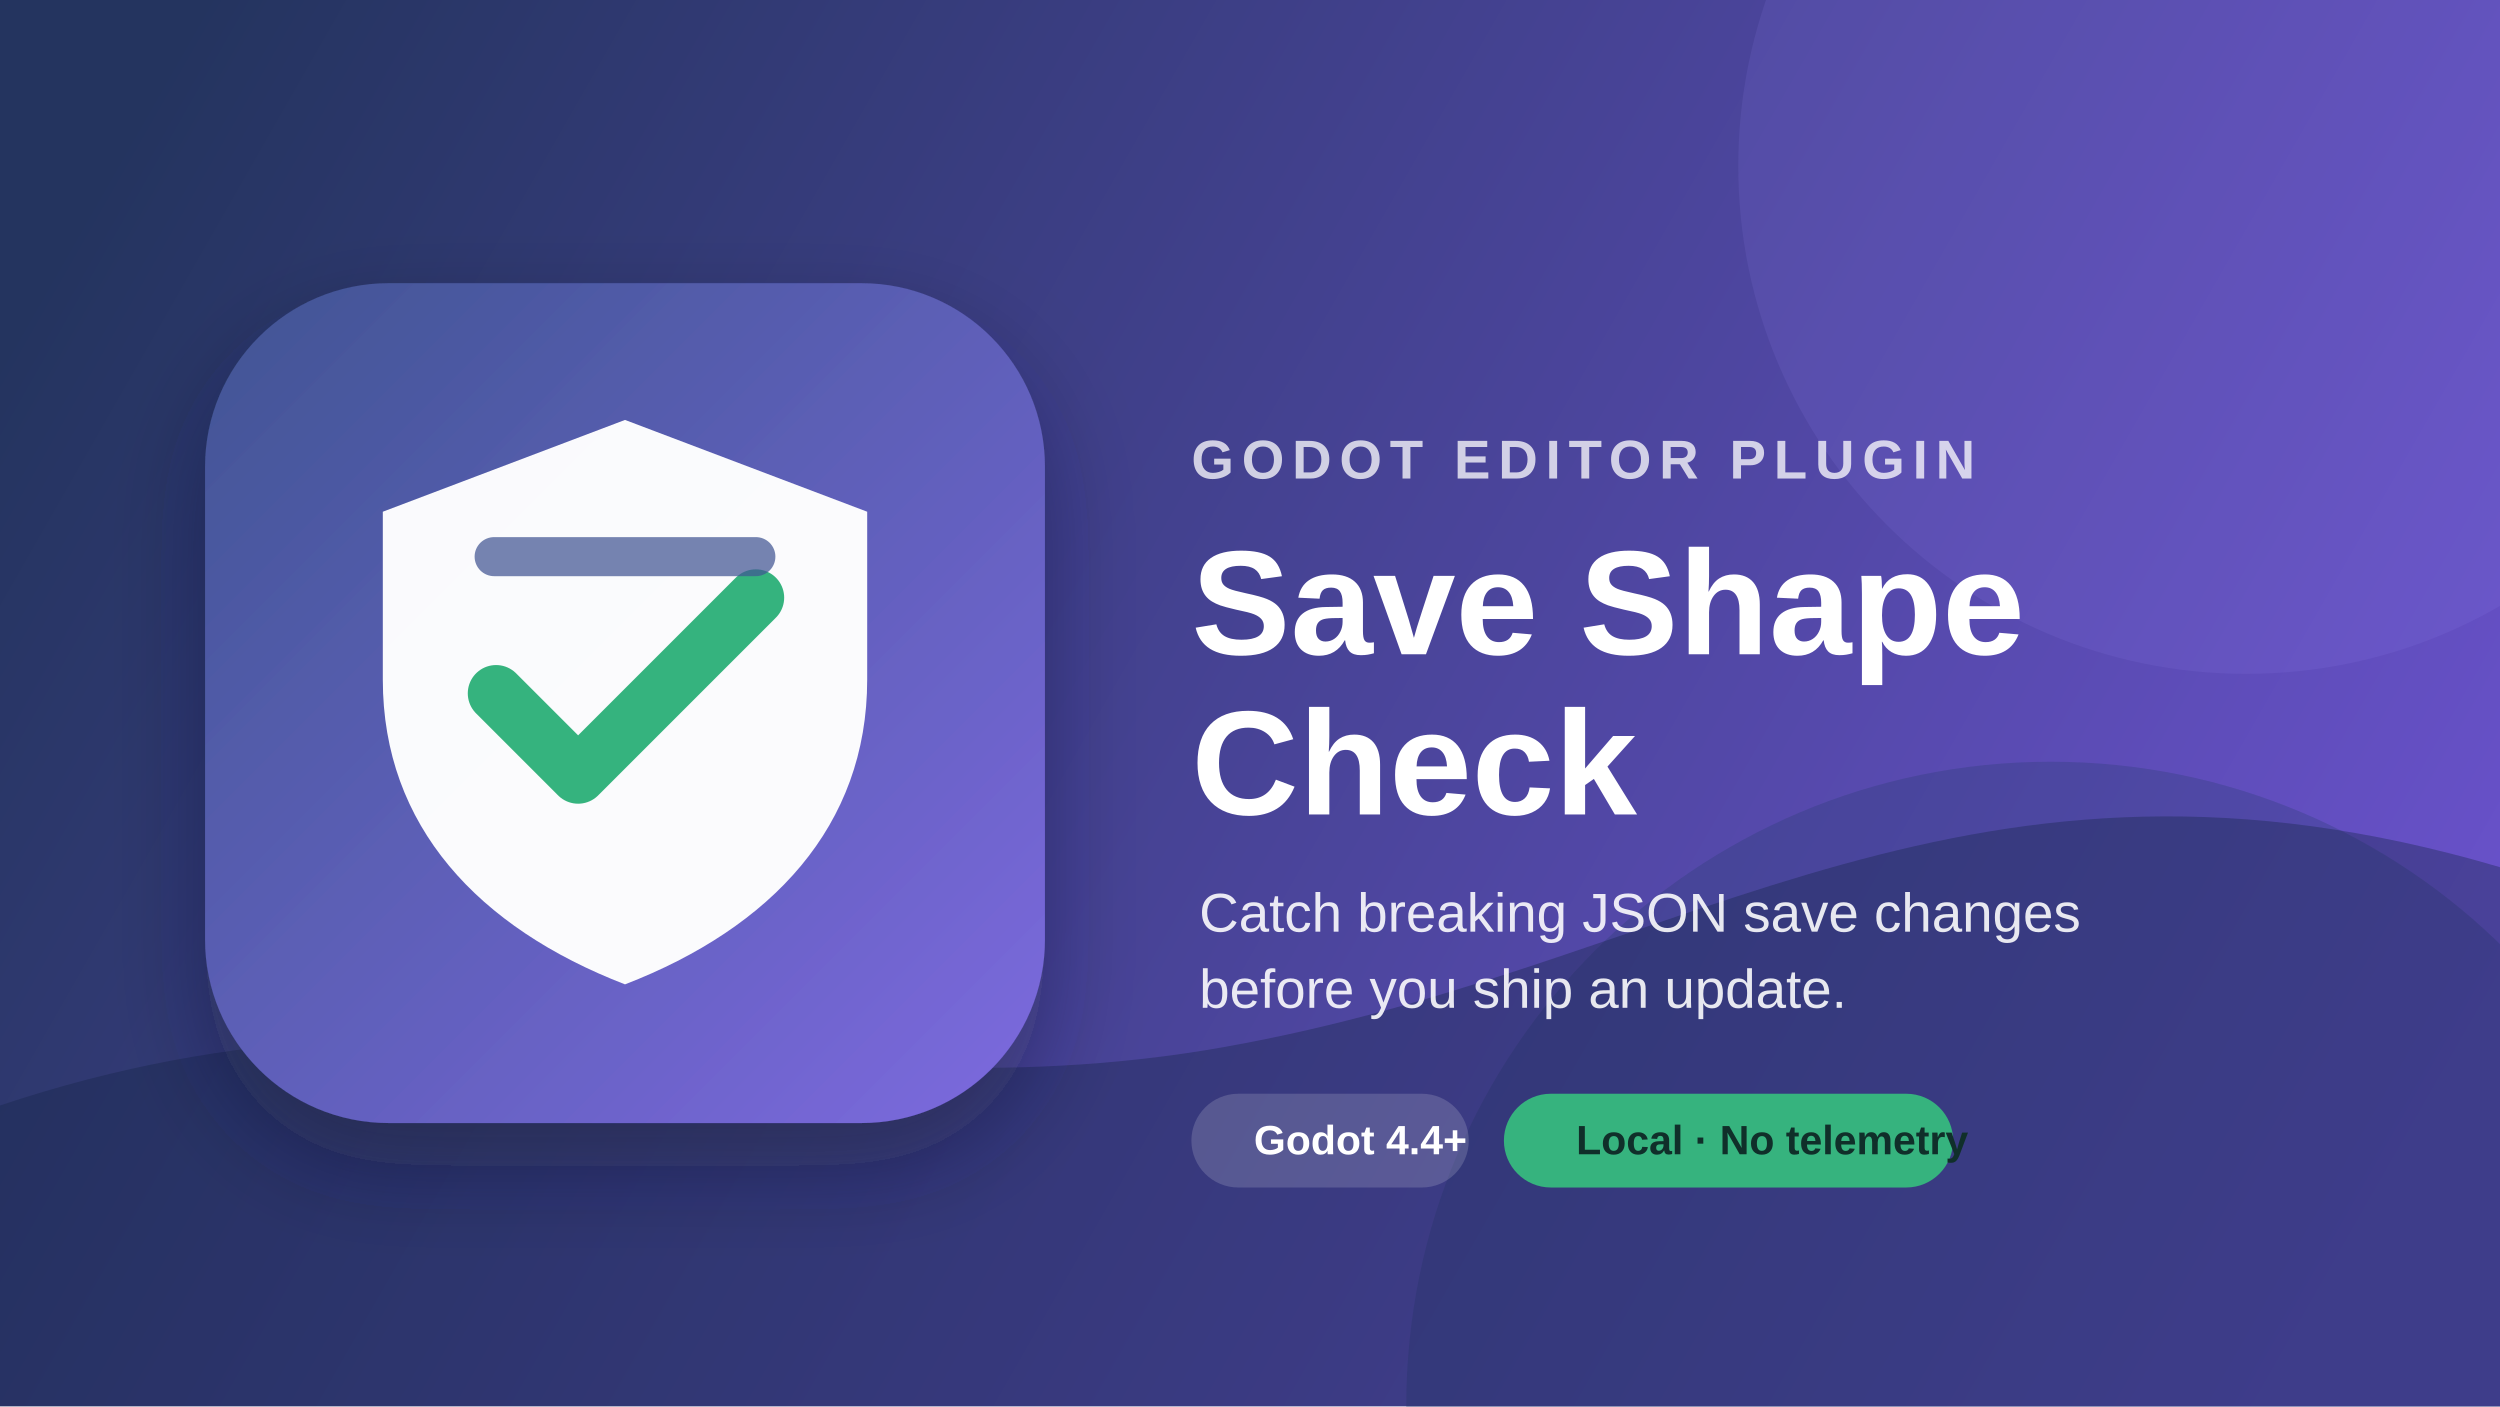
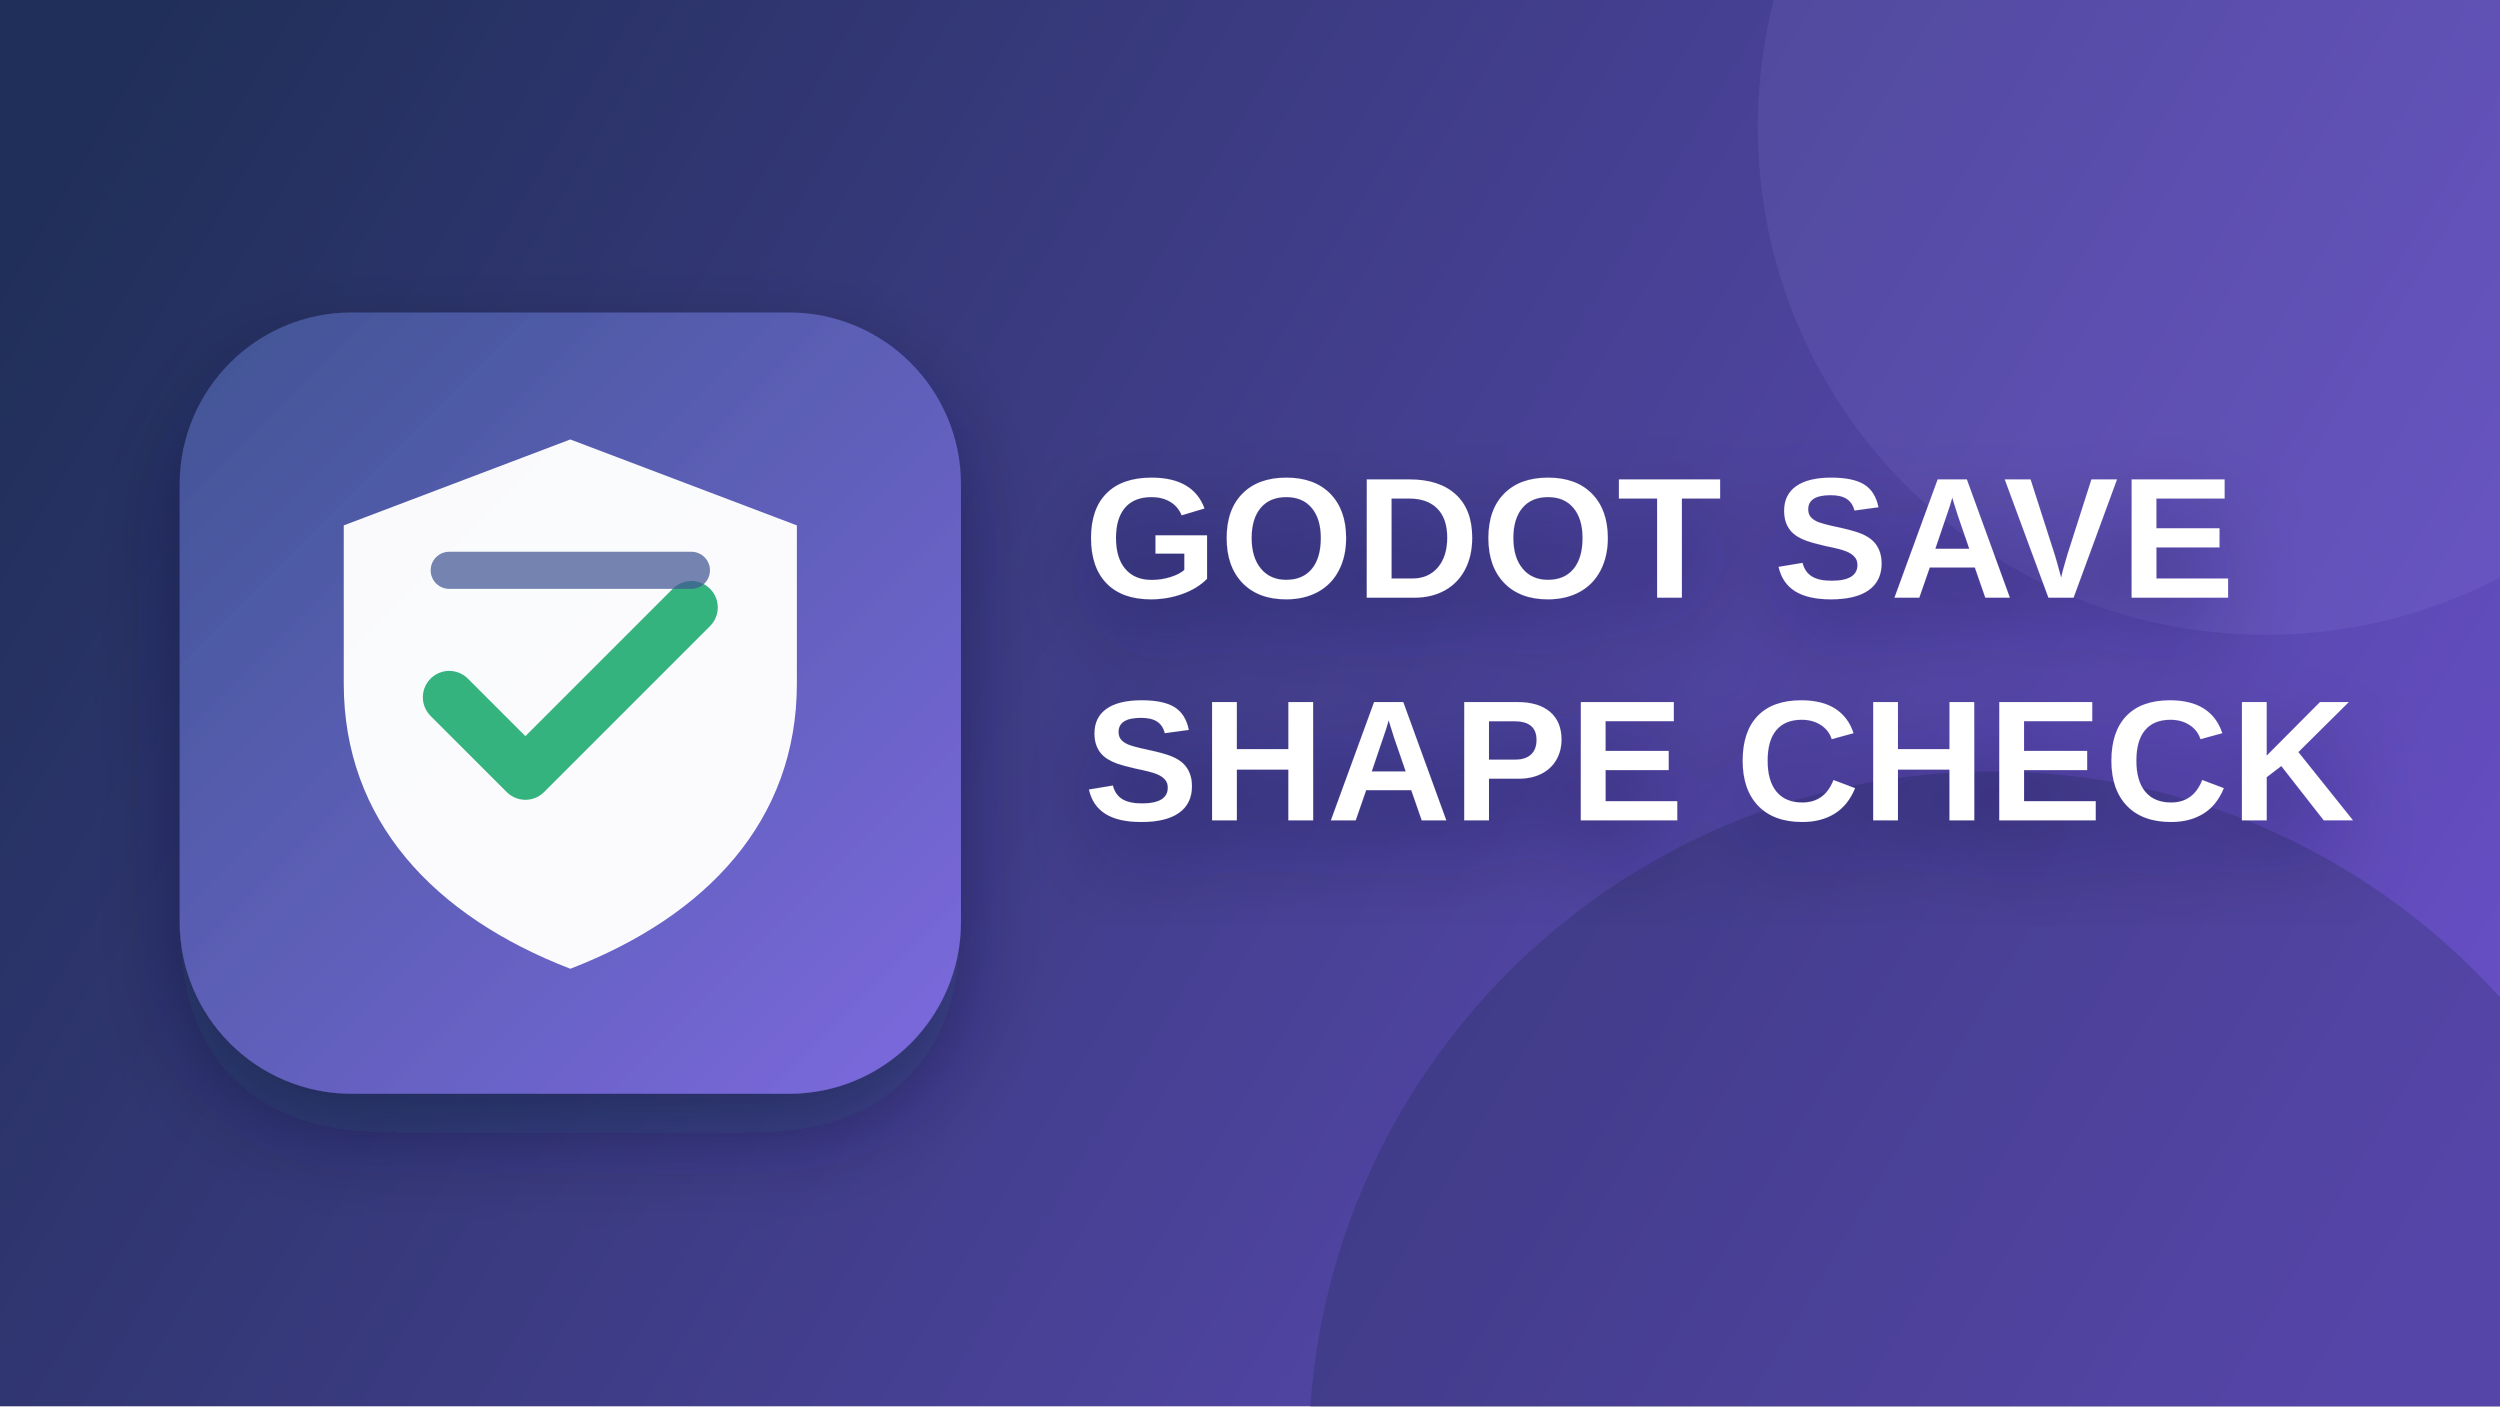
- <svg xmlns="http://www.w3.org/2000/svg" width="1280" height="720" viewBox="0 0 1280 720">
+ <svg xmlns="http://www.w3.org/2000/svg" width="1280" height="720" viewBox="0 0 1280 720" role="img" aria-label="Godot Save Shape Check">
  <defs>
-     <linearGradient id="background" x1="80" y1="40" x2="1200" y2="680" gradientUnits="userSpaceOnUse">
-       <stop offset="0" stop-color="#24345f" />
-       <stop offset="1" stop-color="#6a52cc" />
+     <linearGradient id="background" x1="70" y1="20" x2="1210" y2="700" gradientUnits="userSpaceOnUse">
+       <stop offset="0" stop-color="#202f59" />
+       <stop offset="1" stop-color="#684fc6" />
    </linearGradient>
    <linearGradient id="icon-background" x1="0" y1="0" x2="1" y2="1">
      <stop offset="0" stop-color="#405593" />
      <stop offset="1" stop-color="#7d69df" />
    </linearGradient>
    <filter id="shadow" x="-30%" y="-30%" width="160%" height="160%">
-       <feDropShadow dx="0" dy="22" stdDeviation="24" flood-color="#121938" flood-opacity=".34" />
+       <feDropShadow dx="0" dy="20" stdDeviation="22" flood-color="#11182f" flood-opacity=".38" />
    </filter>
  </defs>
  <rect width="1280" height="720" fill="url(#background)" />
-   <circle cx="1150" cy="85" r="260" fill="#9b8bf4" opacity=".12" />
-   <circle cx="1050" cy="720" r="330" fill="#25396c" opacity=".28" />
-   <path d="M0 566C245 484 407 579 638 534c230-44 371-170 642-90v276H0Z" fill="#142346" opacity=".36" />
-   <g transform="translate(105 145)" filter="url(#shadow)">
-     <rect width="430" height="430" rx="94" fill="url(#icon-background)" />
-     <path d="M215 70 339 117v86c0 75-49 127-124 156-75-29-124-81-124-156v-86l124-47Z" fill="#fff" opacity=".97" />
-     <path d="m149 210 42 42 91-91" fill="none" stroke="#36b37e" stroke-width="29" stroke-linecap="round" stroke-linejoin="round" />
-     <path d="M148 140h134" stroke="#405593" stroke-width="20" stroke-linecap="round" opacity=".72" />
+   <circle cx="1160" cy="65" r="260" fill="#b1a4ff" opacity=".10" />
+   <circle cx="1020" cy="745" r="350" fill="#172548" opacity=".24" />
+   <g transform="translate(92 160)" filter="url(#shadow)">
+     <rect width="400" height="400" rx="88" fill="url(#icon-background)" />
+     <path d="M200 65 316 109v81c0 70-46 119-116 146-70-27-116-76-116-146v-81l116-44Z" fill="#fff" opacity=".97" />
+     <path d="m138 197 39 39 85-85" fill="none" stroke="#36b37e" stroke-width="27" stroke-linecap="round" stroke-linejoin="round" />
+     <path d="M138 132h124" stroke="#405593" stroke-width="19" stroke-linecap="round" opacity=".72" />
  </g>
-   <g fill="#fff" font-family="Helvetica Neue, Arial, sans-serif">
-     <text x="610" y="245" font-size="28" font-weight="600" letter-spacing="4" opacity=".75">GODOT EDITOR PLUGIN</text>
-     <text x="610" y="335" font-size="76" font-weight="700">Save Shape</text>
-     <text x="610" y="417" font-size="76" font-weight="700">Check</text>
-     <text x="614" y="477" font-size="28" opacity=".88">Catch breaking JSON save changes</text>
-     <text x="614" y="516" font-size="28" opacity=".88">before you ship an update.</text>
-   </g>
-   <g font-family="Helvetica Neue, Arial, sans-serif" font-size="21" font-weight="600">
-     <rect x="610" y="560" width="142" height="48" rx="24" fill="#fff" opacity=".16" />
-     <text x="642" y="591" fill="#fff">Godot 4.4+</text>
-     <rect x="770" y="560" width="230" height="48" rx="24" fill="#36b37e" />
-     <text x="807" y="591" fill="#102f2a">Local · No telemetry</text>
+   <g fill="#fff" font-family="Helvetica Neue, Arial, sans-serif" font-weight="800" filter="url(#shadow)">
+     <text x="555" y="306" font-size="88" letter-spacing="1">GODOT SAVE</text>
+     <text x="555" y="420" font-size="88" letter-spacing="1">SHAPE CHECK</text>
  </g>
</svg>
